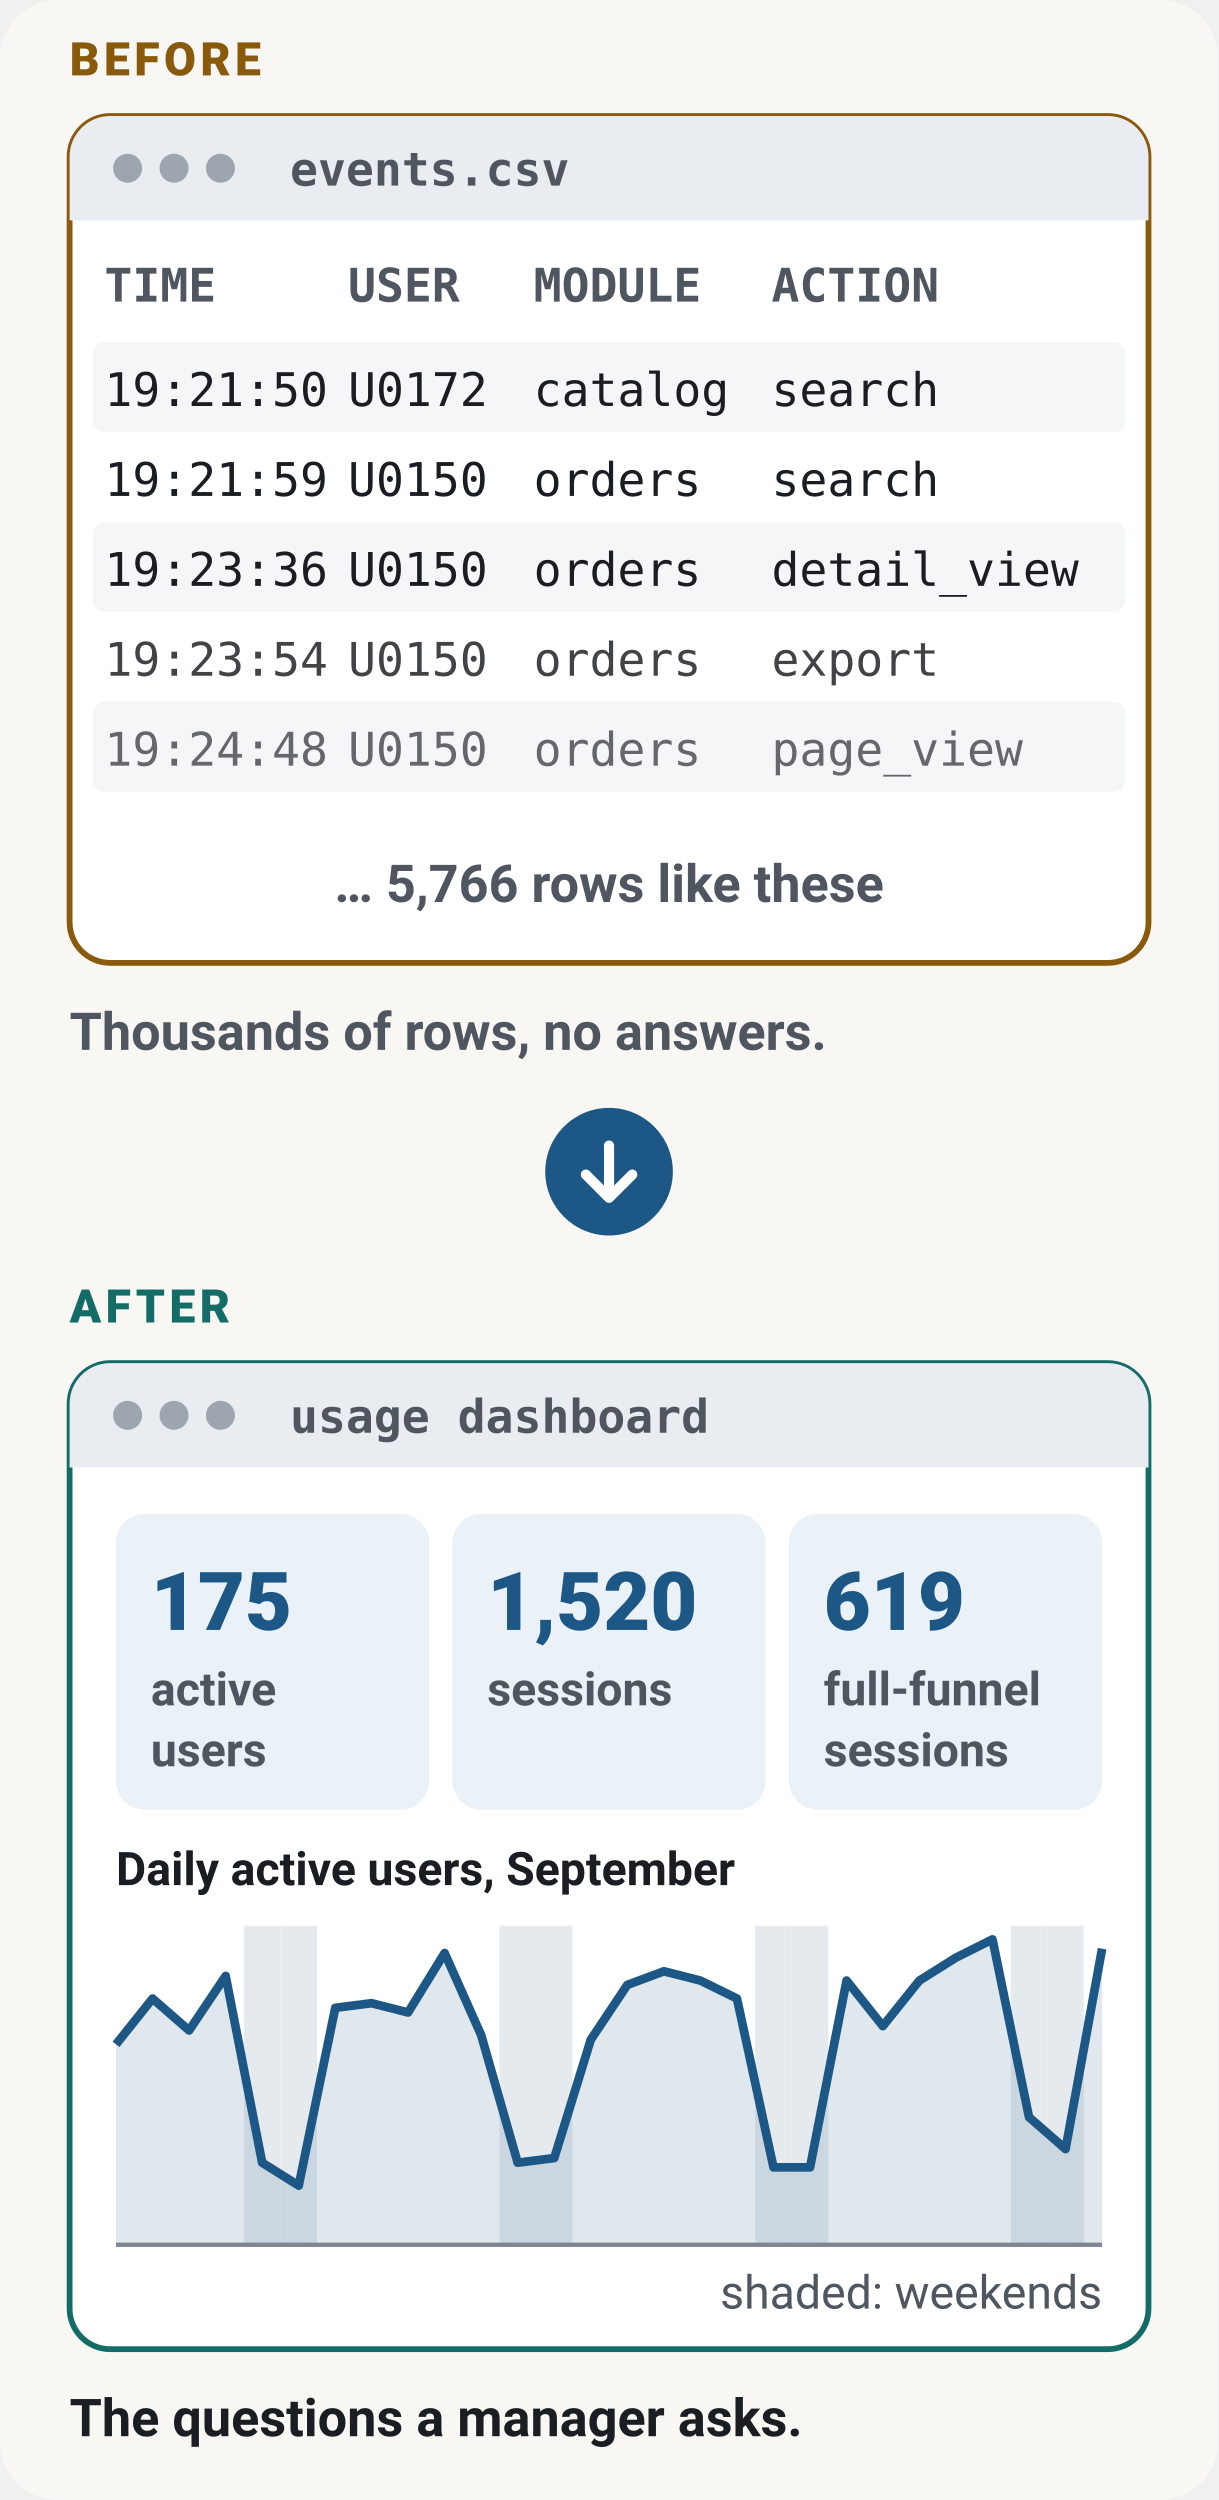
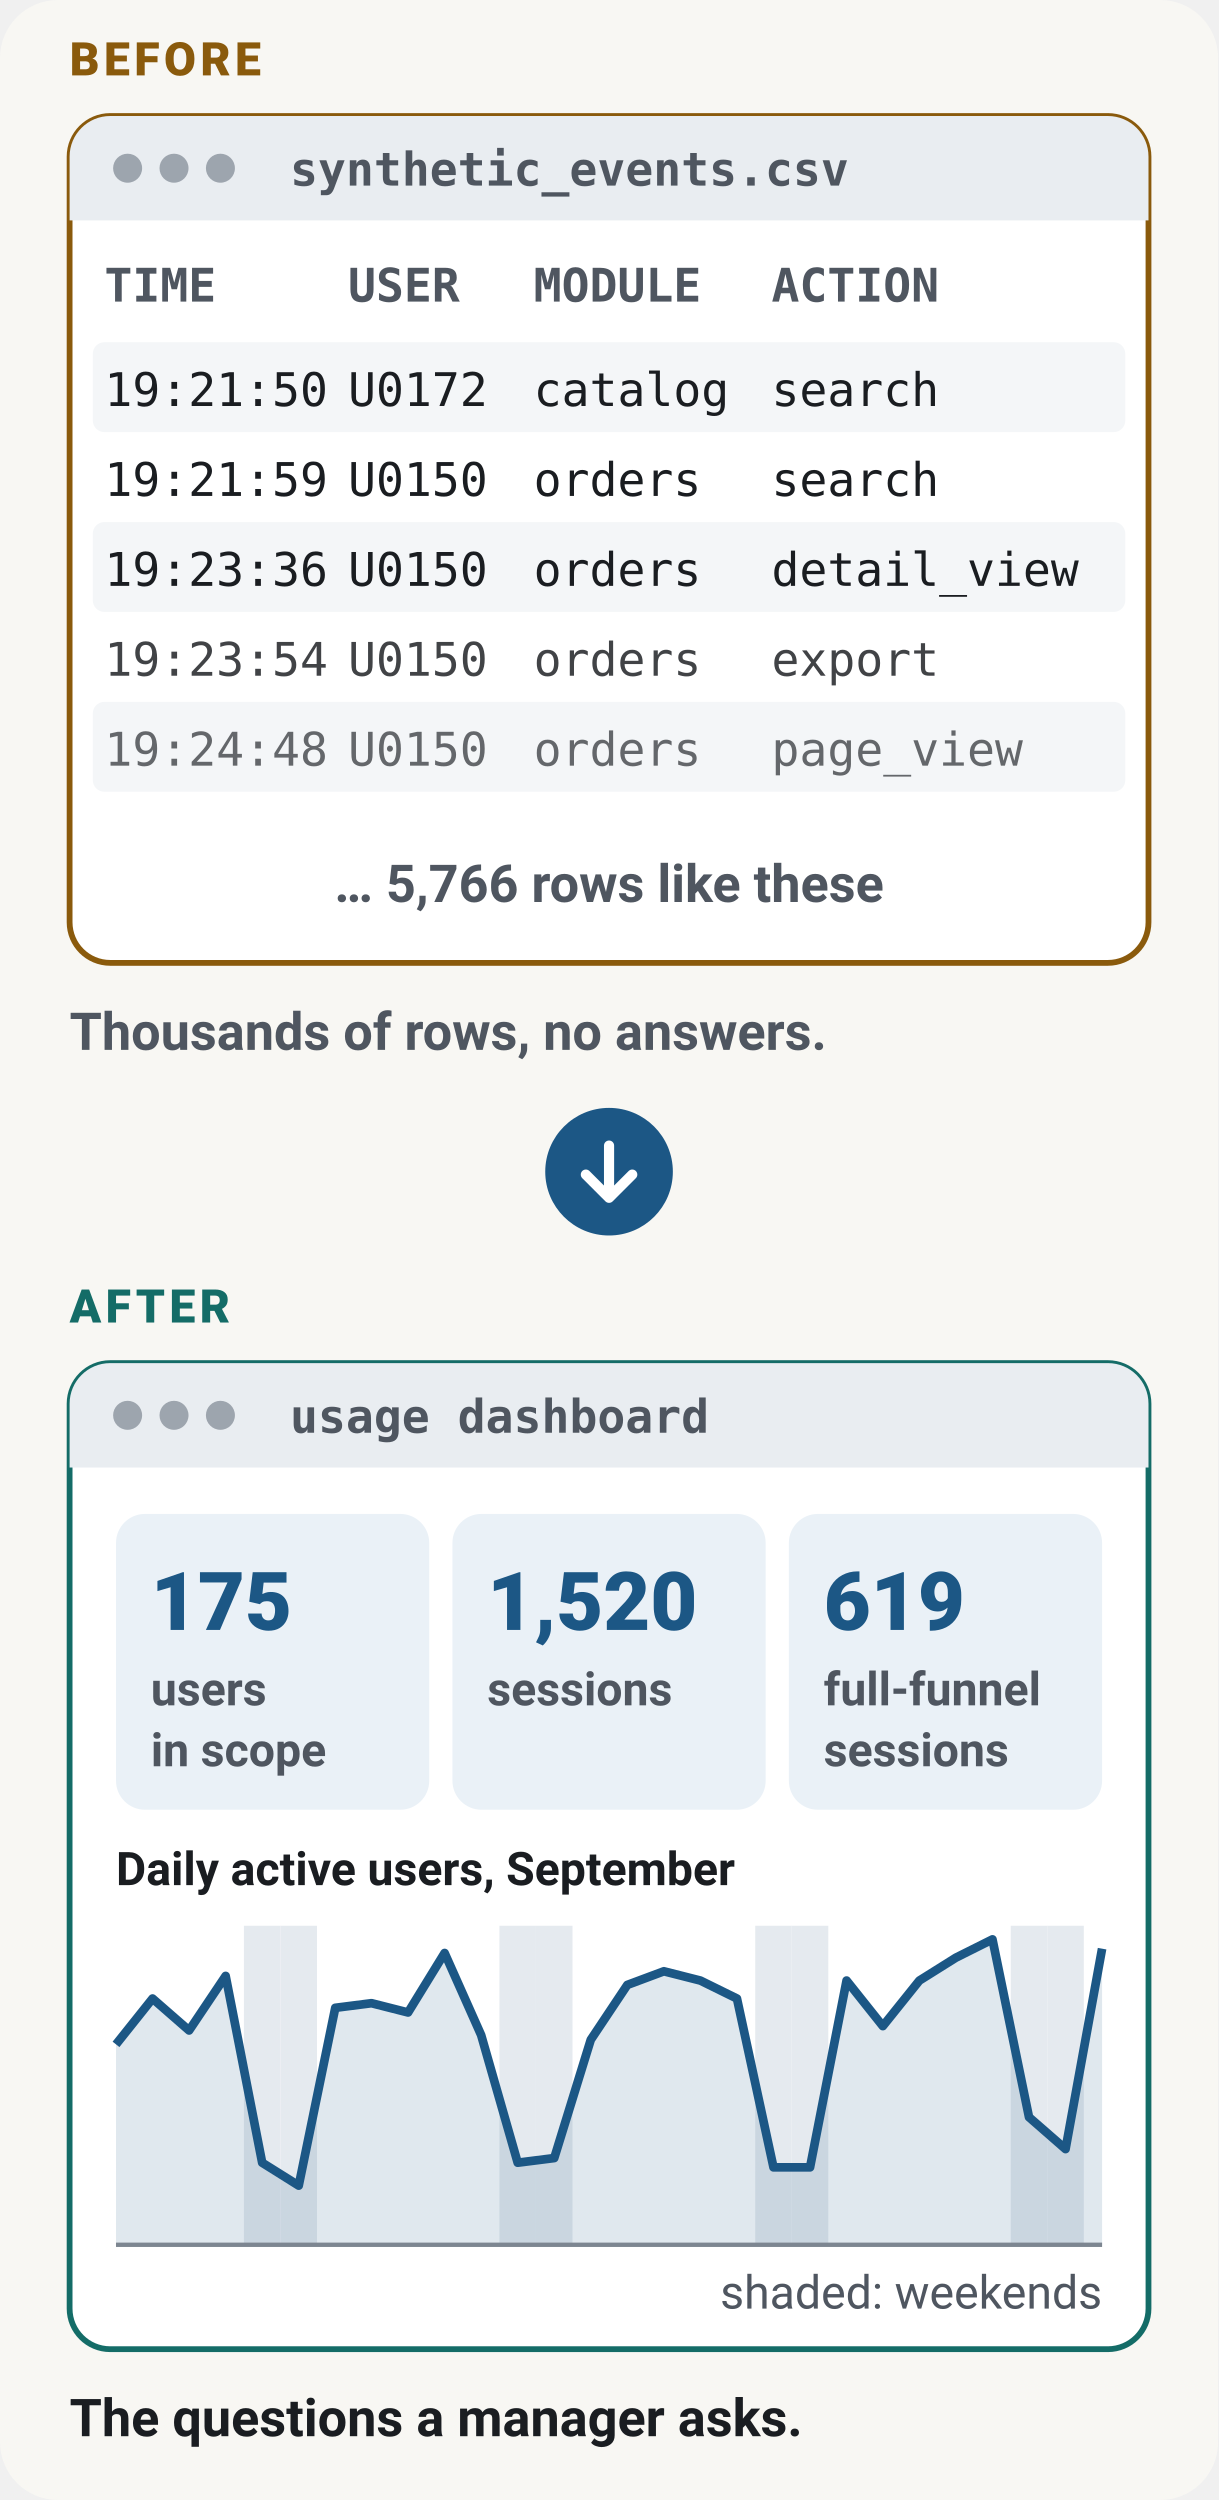
<svg xmlns="http://www.w3.org/2000/svg" viewBox="0 0 420 862" width="420" height="862" role="img" aria-labelledby="t">
  <defs>
    <marker id="ah" viewBox="0 0 10 10" refX="9" refY="5" markerWidth="7" markerHeight="7" orient="auto-start-reverse">
      <path d="M0 0L10 5L0 10z" fill="#7D8691" />
    </marker>
    <marker id="aw" viewBox="0 0 10 10" refX="9" refY="5" markerWidth="7" markerHeight="7" orient="auto-start-reverse">
      <path d="M0 0L10 5L0 10z" fill="#8A5A0C" />
    </marker>
  </defs>
  <rect width="420" height="862" rx="20" fill="#F8F7F3" />
  <g font-family="system-ui,-apple-system,'Segoe UI',Roboto,Helvetica,Arial,sans-serif">
    <text x="24" y="26" font-size="16" fill="#8A5A0C" font-weight="800" letter-spacing="1.5">BEFORE</text>
    <rect x="24" y="40" width="372" height="292" rx="14" fill="#FFFFFF" stroke="#8A5A0C" stroke-width="2" />
    <path d="M24 54 a14 14 0 0 1 14 -14 h344 a14 14 0 0 1 14 14 v22 h-372 z" fill="#E9EDF1" />
    <circle cx="44" cy="58" r="5" fill="#7D8691" opacity="0.7" />
    <circle cx="60" cy="58" r="5" fill="#7D8691" opacity="0.7" />
    <circle cx="76" cy="58" r="5" fill="#7D8691" opacity="0.7" />
-     <text x="100" y="64" font-size="16" fill="#4F5660" font-weight="600" font-family="ui-monospace,'SF Mono','Cascadia Mono',Menlo,Consolas,monospace">events.csv</text>
+     <text x="100" y="64" font-size="16" fill="#4F5660" font-weight="600" font-family="ui-monospace,'SF Mono','Cascadia Mono',Menlo,Consolas,monospace">synthetic_events.csv</text>
    <text x="36" y="104" font-size="16" fill="#4F5660" font-weight="700" font-family="ui-monospace,'SF Mono','Cascadia Mono',Menlo,Consolas,monospace">TIME</text>
    <text x="120" y="104" font-size="16" fill="#4F5660" font-weight="700" font-family="ui-monospace,'SF Mono','Cascadia Mono',Menlo,Consolas,monospace">USER</text>
    <text x="184" y="104" font-size="16" fill="#4F5660" font-weight="700" font-family="ui-monospace,'SF Mono','Cascadia Mono',Menlo,Consolas,monospace">MODULE</text>
    <text x="266" y="104" font-size="16" fill="#4F5660" font-weight="700" font-family="ui-monospace,'SF Mono','Cascadia Mono',Menlo,Consolas,monospace">ACTION</text>
    <rect x="32" y="118" width="356" height="31" rx="4" fill="#F4F6F8" />
    <g opacity="1.00">
      <text x="36" y="140" font-size="16" fill="#1A1D21" font-family="ui-monospace,'SF Mono','Cascadia Mono',Menlo,Consolas,monospace">19:21:50</text>
      <text x="120" y="140" font-size="16" fill="#1A1D21" font-family="ui-monospace,'SF Mono','Cascadia Mono',Menlo,Consolas,monospace">U0172</text>
      <text x="184" y="140" font-size="16" fill="#1A1D21" font-family="ui-monospace,'SF Mono','Cascadia Mono',Menlo,Consolas,monospace">catalog</text>
      <text x="266" y="140" font-size="16" fill="#1A1D21" font-family="ui-monospace,'SF Mono','Cascadia Mono',Menlo,Consolas,monospace">search</text>
    </g>
    <g opacity="1.00">
      <text x="36" y="171" font-size="16" fill="#1A1D21" font-family="ui-monospace,'SF Mono','Cascadia Mono',Menlo,Consolas,monospace">19:21:59</text>
      <text x="120" y="171" font-size="16" fill="#1A1D21" font-family="ui-monospace,'SF Mono','Cascadia Mono',Menlo,Consolas,monospace">U0150</text>
      <text x="184" y="171" font-size="16" fill="#1A1D21" font-family="ui-monospace,'SF Mono','Cascadia Mono',Menlo,Consolas,monospace">orders</text>
      <text x="266" y="171" font-size="16" fill="#1A1D21" font-family="ui-monospace,'SF Mono','Cascadia Mono',Menlo,Consolas,monospace">search</text>
    </g>
    <rect x="32" y="180" width="356" height="31" rx="4" fill="#F4F6F8" />
    <g opacity="1.00">
      <text x="36" y="202" font-size="16" fill="#1A1D21" font-family="ui-monospace,'SF Mono','Cascadia Mono',Menlo,Consolas,monospace">19:23:36</text>
      <text x="120" y="202" font-size="16" fill="#1A1D21" font-family="ui-monospace,'SF Mono','Cascadia Mono',Menlo,Consolas,monospace">U0150</text>
      <text x="184" y="202" font-size="16" fill="#1A1D21" font-family="ui-monospace,'SF Mono','Cascadia Mono',Menlo,Consolas,monospace">orders</text>
      <text x="266" y="202" font-size="16" fill="#1A1D21" font-family="ui-monospace,'SF Mono','Cascadia Mono',Menlo,Consolas,monospace">detail_view</text>
    </g>
    <g opacity="0.83">
      <text x="36" y="233" font-size="16" fill="#1A1D21" font-family="ui-monospace,'SF Mono','Cascadia Mono',Menlo,Consolas,monospace">19:23:54</text>
      <text x="120" y="233" font-size="16" fill="#1A1D21" font-family="ui-monospace,'SF Mono','Cascadia Mono',Menlo,Consolas,monospace">U0150</text>
      <text x="184" y="233" font-size="16" fill="#1A1D21" font-family="ui-monospace,'SF Mono','Cascadia Mono',Menlo,Consolas,monospace">orders</text>
      <text x="266" y="233" font-size="16" fill="#1A1D21" font-family="ui-monospace,'SF Mono','Cascadia Mono',Menlo,Consolas,monospace">export</text>
    </g>
    <rect x="32" y="242" width="356" height="31" rx="4" fill="#F4F6F8" />
    <g opacity="0.66">
      <text x="36" y="264" font-size="16" fill="#1A1D21" font-family="ui-monospace,'SF Mono','Cascadia Mono',Menlo,Consolas,monospace">19:24:48</text>
      <text x="120" y="264" font-size="16" fill="#1A1D21" font-family="ui-monospace,'SF Mono','Cascadia Mono',Menlo,Consolas,monospace">U0150</text>
      <text x="184" y="264" font-size="16" fill="#1A1D21" font-family="ui-monospace,'SF Mono','Cascadia Mono',Menlo,Consolas,monospace">orders</text>
      <text x="266" y="264" font-size="16" fill="#1A1D21" font-family="ui-monospace,'SF Mono','Cascadia Mono',Menlo,Consolas,monospace">page_view</text>
    </g>
    <text x="210" y="311" font-size="18" fill="#4F5660" font-weight="700" text-anchor="middle">… 5,766 rows like these</text>
    <text x="24" y="362" font-size="18" fill="#4F5660" font-weight="600">Thousands of rows, no answers.</text>
    <circle cx="210" cy="404" r="22" fill="#1C5785" />
    <path d="M210 395 v16 M202 405 l8 8 l8 -8" fill="none" stroke="#FFFFFF" stroke-width="3.5" stroke-linecap="round" stroke-linejoin="round" />
    <text x="24" y="456" font-size="16" fill="#146C67" font-weight="800" letter-spacing="1.5">AFTER</text>
    <rect x="24" y="470" width="372" height="340" rx="14" fill="#FFFFFF" stroke="#146C67" stroke-width="2" />
    <path d="M24 484 a14 14 0 0 1 14 -14 h344 a14 14 0 0 1 14 14 v22 h-372 z" fill="#E9EDF1" />
    <circle cx="44" cy="488" r="5" fill="#7D8691" opacity="0.7" />
    <circle cx="60" cy="488" r="5" fill="#7D8691" opacity="0.7" />
    <circle cx="76" cy="488" r="5" fill="#7D8691" opacity="0.7" />
    <text x="100" y="494" font-size="16" fill="#4F5660" font-weight="600" font-family="ui-monospace,'SF Mono','Cascadia Mono',Menlo,Consolas,monospace">usage dashboard</text>
    <rect x="40.0" y="522" width="108.0" height="102" rx="10" fill="#EAF1F7" />
    <text x="52" y="562" font-size="28" fill="#1C5785" font-weight="800" data-box="40,522,108,102">175</text>
-     <text x="52" y="588" font-size="16" fill="#4F5660" font-weight="600" data-box="40,522,108,102">active</text>
-     <text x="52" y="609" font-size="16" fill="#4F5660" font-weight="600" data-box="40,522,108,102">users</text>
+     <text x="52" y="588" font-size="16" fill="#4F5660" font-weight="600" data-box="40,522,108,102">users</text>
+     <text x="52" y="609" font-size="16" fill="#4F5660" font-weight="600" data-box="40,522,108,102">in scope</text>
    <rect x="156.0" y="522" width="108.0" height="102" rx="10" fill="#EAF1F7" />
    <text x="168" y="562" font-size="28" fill="#1C5785" font-weight="800" data-box="156,522,108,102">1,520</text>
    <text x="168" y="588" font-size="16" fill="#4F5660" font-weight="600" data-box="156,522,108,102">sessions</text>
    <rect x="272.0" y="522" width="108.0" height="102" rx="10" fill="#EAF1F7" />
    <text x="284" y="562" font-size="28" fill="#1C5785" font-weight="800" data-box="272,522,108,102">619</text>
    <text x="284" y="588" font-size="16" fill="#4F5660" font-weight="600" data-box="272,522,108,102">full-funnel</text>
    <text x="284" y="609" font-size="16" fill="#4F5660" font-weight="600" data-box="272,522,108,102">sessions</text>
    <text x="40" y="650" font-size="16" fill="#1A1D21" font-weight="700">Daily active users, September</text>
    <rect x="84.1" y="664" width="12.6" height="110" fill="#E5EAEF" />
    <rect x="96.7" y="664" width="12.6" height="110" fill="#E5EAEF" />
    <rect x="172.2" y="664" width="12.6" height="110" fill="#E5EAEF" />
    <rect x="184.8" y="664" width="12.6" height="110" fill="#E5EAEF" />
    <rect x="260.4" y="664" width="12.6" height="110" fill="#E5EAEF" />
    <rect x="273.0" y="664" width="12.6" height="110" fill="#E5EAEF" />
    <rect x="348.5" y="664" width="12.6" height="110" fill="#E5EAEF" />
    <rect x="361.1" y="664" width="12.6" height="110" fill="#E5EAEF" />
    <path d="M40.0 704.9 L52.6 689.1 L65.2 700.1 L77.8 681.3 L90.4 745.7 L103.0 753.6 L115.6 692.3 L128.1 690.7 L140.7 693.9 L153.3 673.4 L165.9 701.7 L178.5 745.7 L191.1 744.1 L203.7 703.3 L216.3 684.4 L228.9 679.7 L241.5 682.9 L254.1 689.1 L266.7 747.3 L279.3 747.3 L291.9 682.9 L304.4 698.6 L317.0 682.9 L329.6 675.0 L342.2 668.7 L354.8 730.0 L367.4 741.0 L380.0 671.9 L380.0 774 L40 774 Z" fill="#1C5785" opacity="0.14" />
    <path d="M40.0 704.9 L52.6 689.1 L65.2 700.1 L77.8 681.3 L90.4 745.7 L103.0 753.6 L115.6 692.3 L128.1 690.7 L140.7 693.9 L153.3 673.4 L165.9 701.7 L178.5 745.7 L191.1 744.1 L203.7 703.3 L216.3 684.4 L228.9 679.7 L241.5 682.9 L254.1 689.1 L266.7 747.3 L279.3 747.3 L291.9 682.9 L304.4 698.6 L317.0 682.9 L329.6 675.0 L342.2 668.7 L354.8 730.0 L367.4 741.0 L380.0 671.9" fill="none" stroke="#1C5785" stroke-width="3" stroke-linejoin="round" />
    <path d="M40 774 H380" stroke="#7D8691" stroke-width="1.5" />
    <text x="380" y="796" font-size="16" fill="#4F5660" text-anchor="end">shaded: weekends</text>
    <text x="24" y="840" font-size="18" fill="#1A1D21" font-weight="700">The questions a manager asks.</text>
  </g>
</svg>
